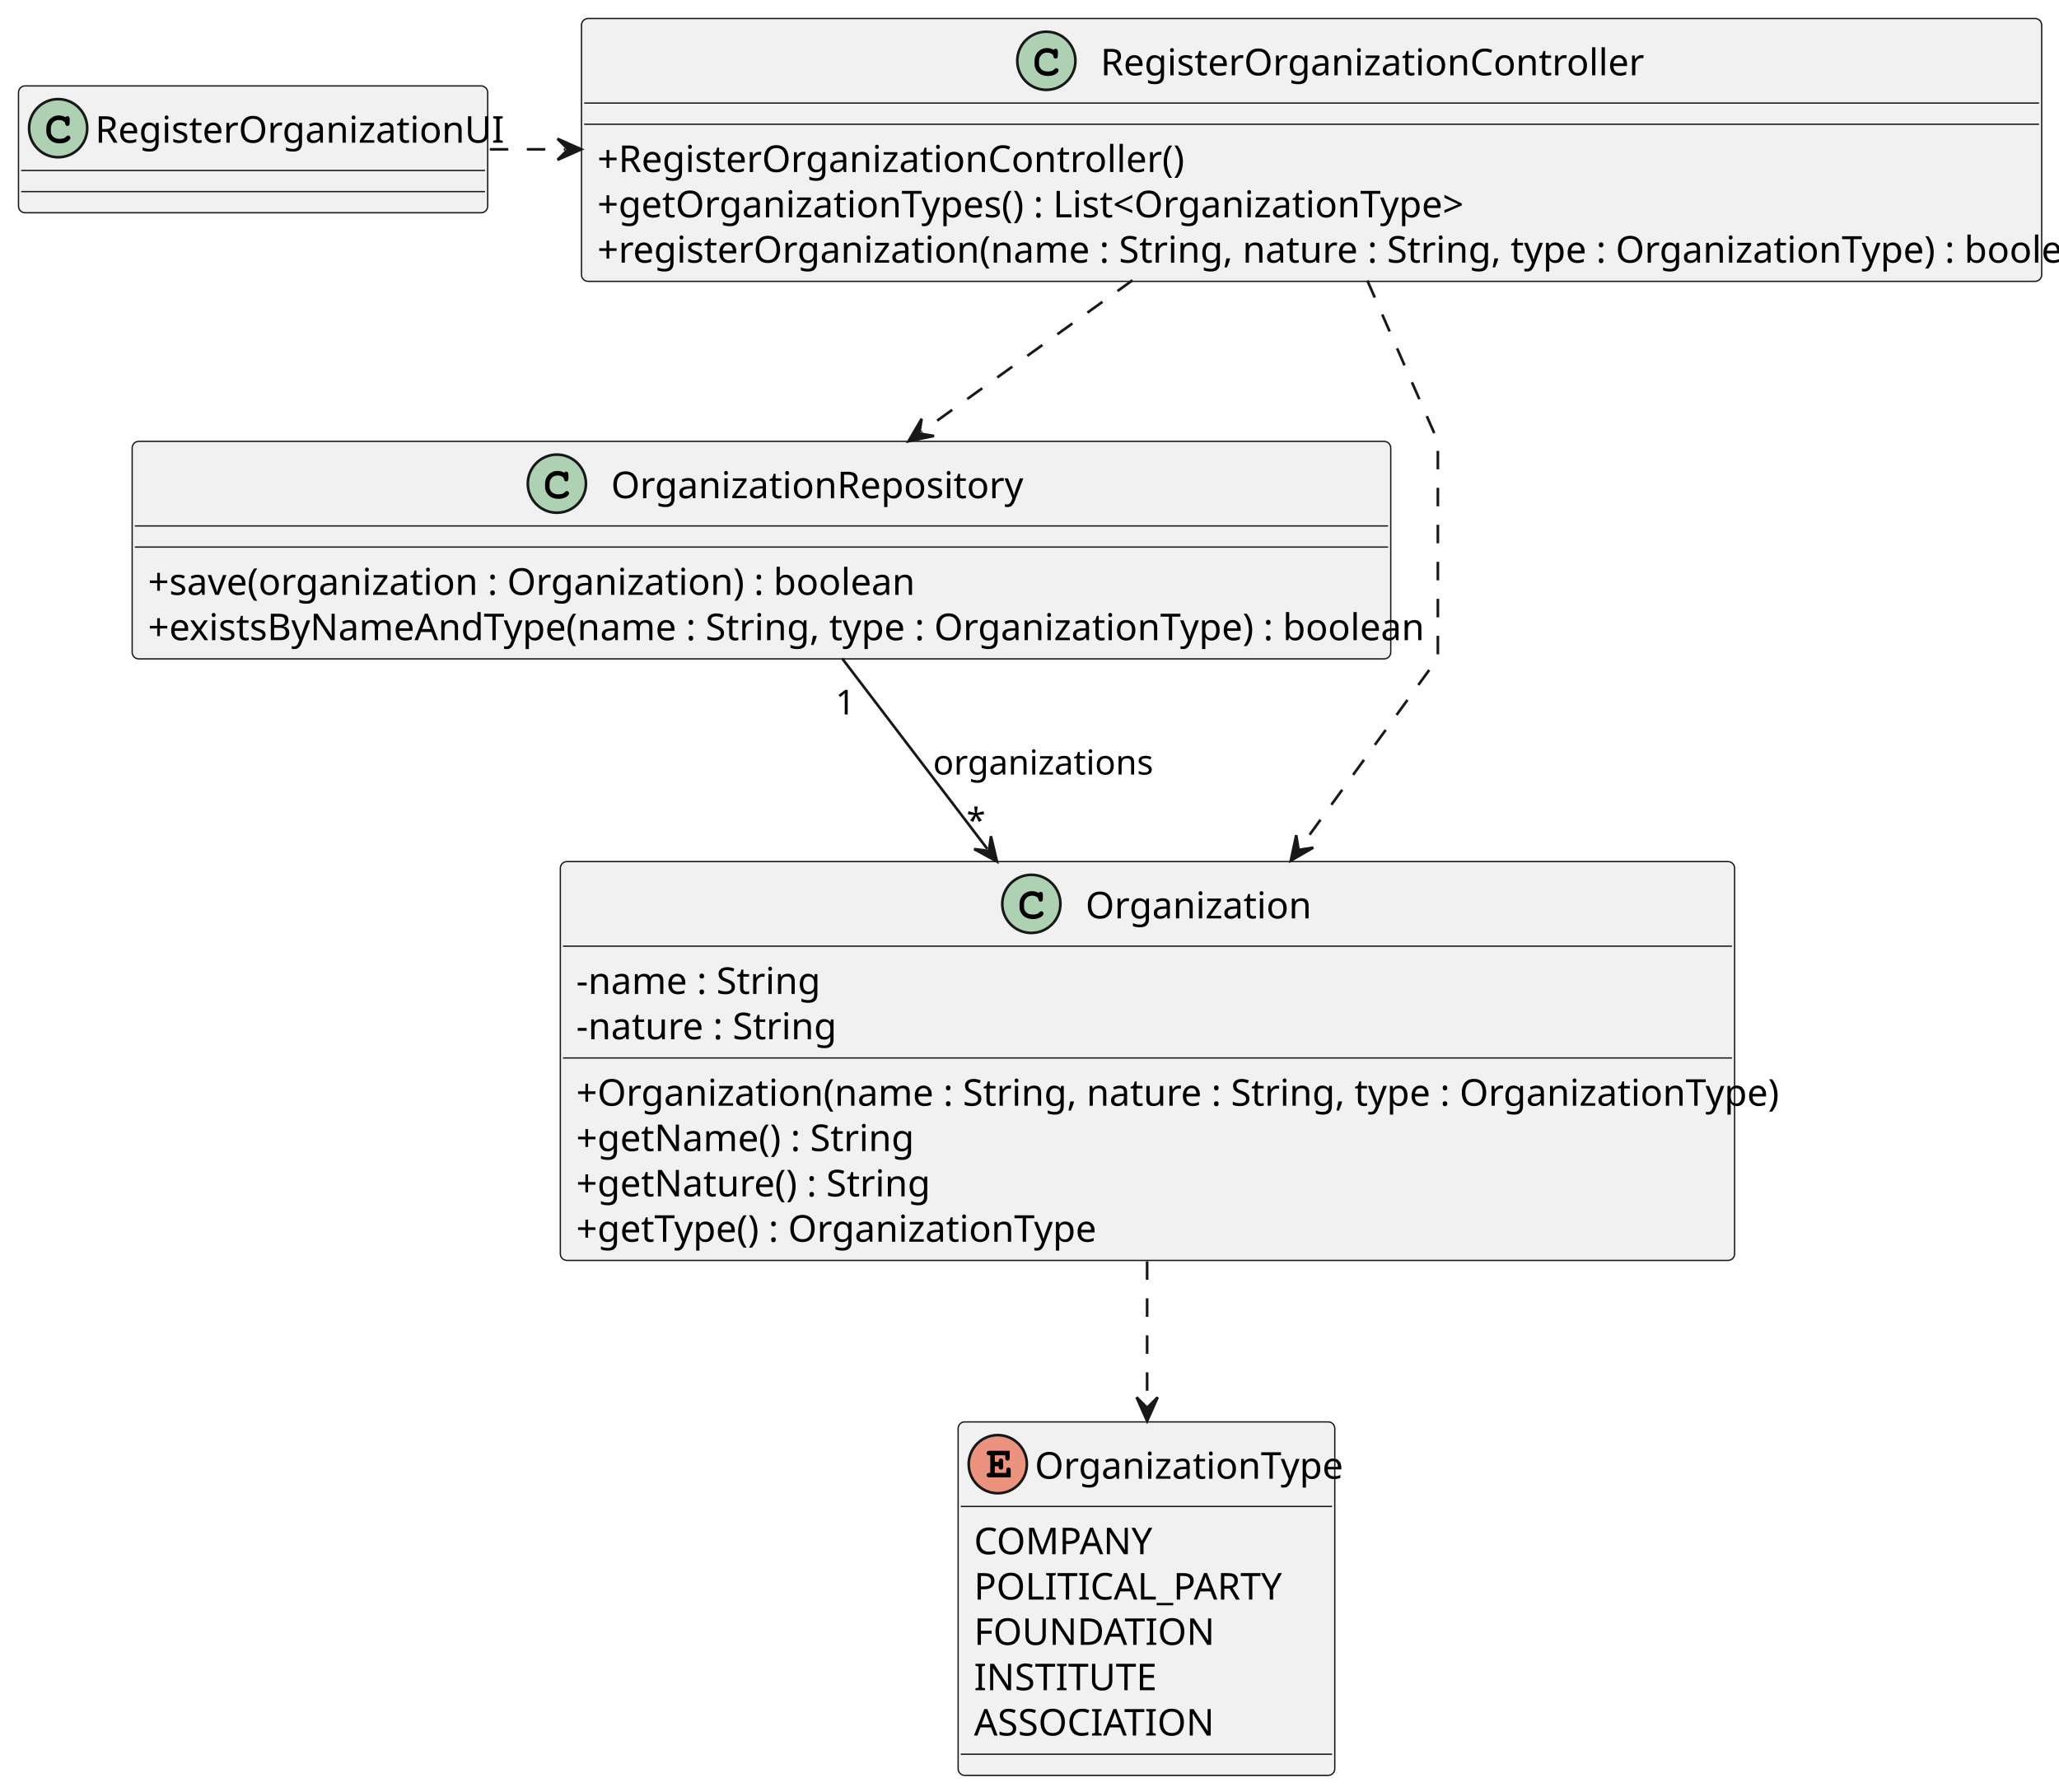
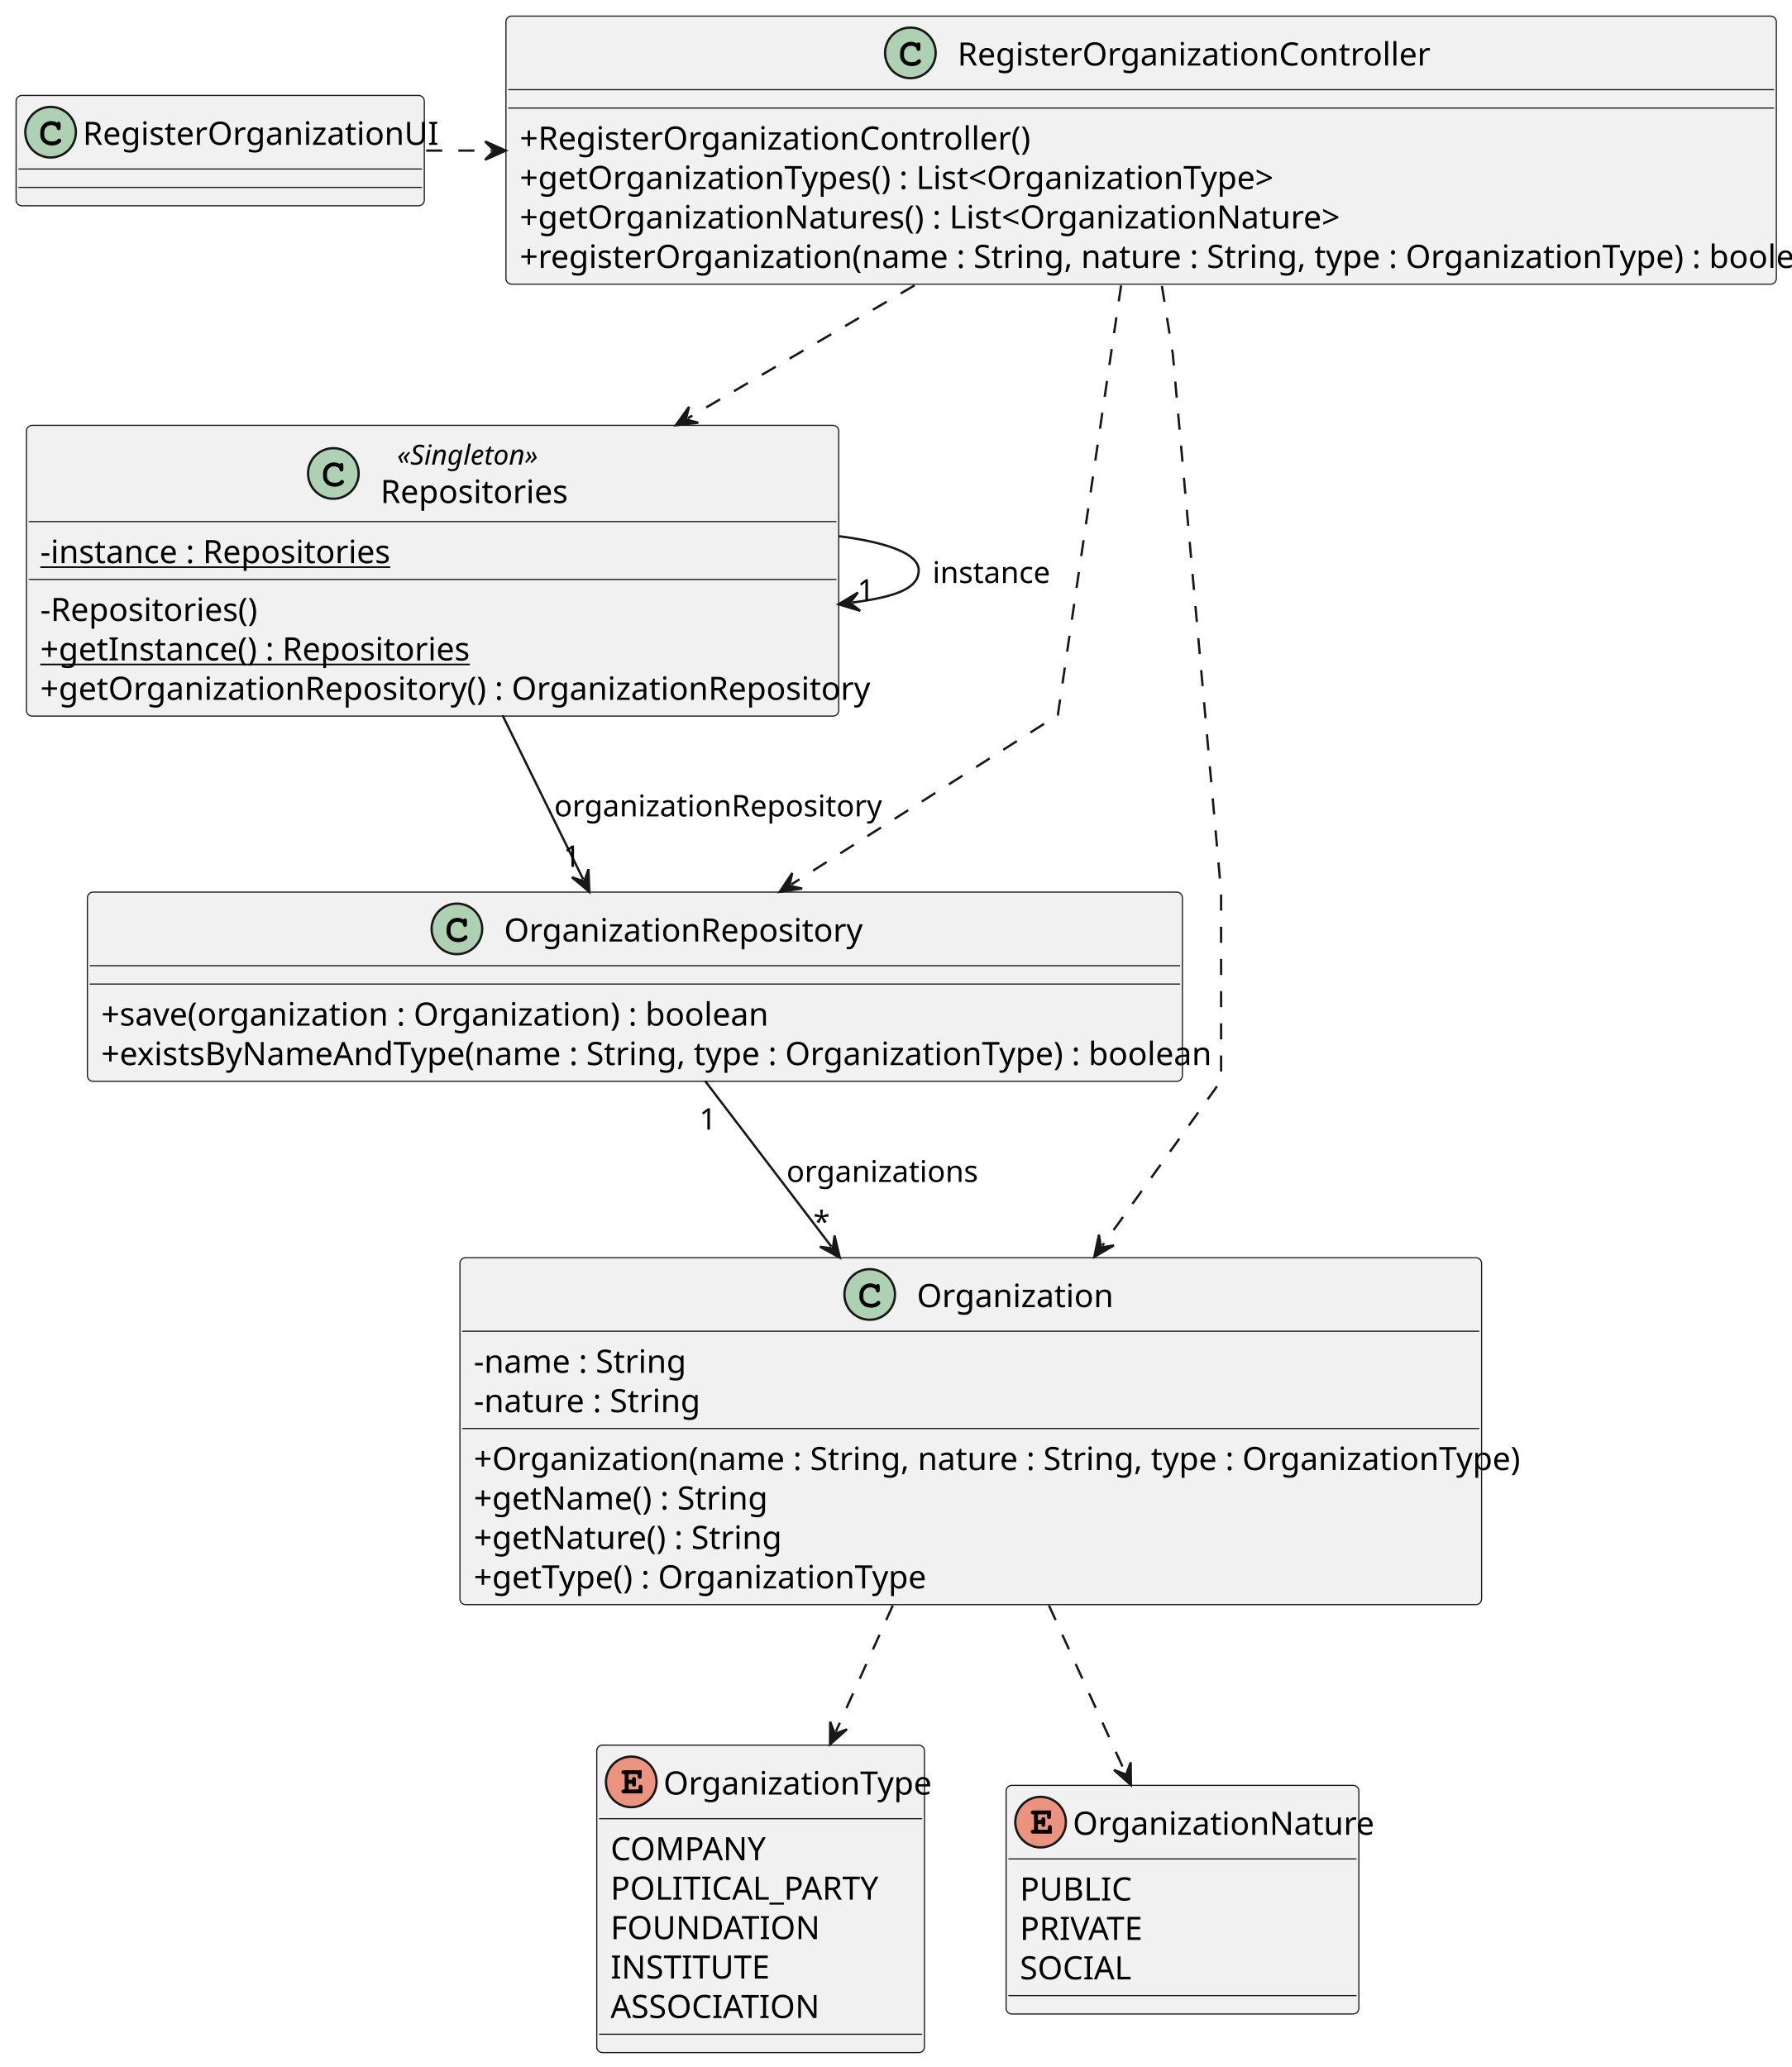
- <svg xmlns="http://www.w3.org/2000/svg" contentStyleType="text/css" data-diagram-type="CLASS" height="678px" preserveAspectRatio="none" style="width:779px;height:678px;background:#FFFFFF;" version="1.1" viewBox="0 0 779 678" width="779px" zoomAndPan="magnify">
+ <svg xmlns="http://www.w3.org/2000/svg" contentStyleType="text/css" data-diagram-type="CLASS" height="899px" preserveAspectRatio="none" style="width:779px;height:899px;background:#FFFFFF;" version="1.1" viewBox="0 0 779 899" width="779px" zoomAndPan="magnify">
  <defs />
  <g>
    <g class="entity" data-qualified-name="RegisterOrganizationUI" data-source-line="7" id="ent0002">
-       <rect fill="#F1F1F1" height="48" rx="2.5" ry="2.5" style="stroke:#181818;stroke-width:0.5;" width="177.51" x="7" y="32.5" />
-       <ellipse cx="22" cy="48.5" fill="#ADD1B2" rx="11" ry="11" style="stroke:#181818;stroke-width:1;" />
-       <path d="M24.766,44.375 Q24.922,44.156 25.109,44.047 Q25.297,43.938 25.516,43.938 Q25.891,43.938 26.125,44.203 Q26.359,44.453 26.359,45.062 L26.359,46.516 Q26.359,47.125 26.125,47.391 Q25.891,47.656 25.516,47.656 Q25.172,47.656 24.969,47.453 Q24.766,47.266 24.656,46.75 Q24.609,46.391 24.422,46.203 Q24.094,45.828 23.484,45.609 Q22.875,45.391 22.25,45.391 Q21.484,45.391 20.844,45.719 Q20.219,46.047 19.719,46.797 Q19.234,47.547 19.234,48.578 L19.234,49.672 Q19.234,50.906 20.125,51.734 Q21.016,52.547 22.609,52.547 Q23.547,52.547 24.203,52.297 Q24.594,52.141 25.016,51.703 Q25.281,51.438 25.422,51.359 Q25.578,51.281 25.781,51.281 Q26.109,51.281 26.359,51.547 Q26.625,51.797 26.625,52.141 Q26.625,52.484 26.281,52.891 Q25.781,53.469 24.984,53.797 Q23.906,54.25 22.609,54.25 Q21.094,54.25 19.891,53.625 Q18.906,53.125 18.219,52.062 Q17.531,50.984 17.531,49.703 L17.531,48.547 Q17.531,47.219 18.141,46.078 Q18.766,44.922 19.859,44.312 Q20.953,43.688 22.188,43.688 Q22.922,43.688 23.562,43.859 Q24.219,44.016 24.766,44.375 Z " fill="#000000" />
-       <text fill="#000000" font-family="sans-serif" font-size="14" lengthAdjust="spacing" textLength="145.51" x="36" y="53.999">RegisterOrganizationUI</text>
-       <line style="stroke:#181818;stroke-width:0.5;" x1="8" x2="183.51" y1="64.5" y2="64.5" />
-       <line style="stroke:#181818;stroke-width:0.5;" x1="8" x2="183.51" y1="72.5" y2="72.5" />
+       <rect fill="#F1F1F1" height="48" rx="2.5" ry="2.5" style="stroke:#181818;stroke-width:0.5;" width="177.51" x="7" y="41.5" />
+       <ellipse cx="22" cy="57.5" fill="#ADD1B2" rx="11" ry="11" style="stroke:#181818;stroke-width:1;" />
+       <path d="M24.766,53.375 Q24.922,53.156 25.109,53.047 Q25.297,52.938 25.516,52.938 Q25.891,52.938 26.125,53.203 Q26.359,53.453 26.359,54.062 L26.359,55.516 Q26.359,56.125 26.125,56.391 Q25.891,56.656 25.516,56.656 Q25.172,56.656 24.969,56.453 Q24.766,56.266 24.656,55.75 Q24.609,55.391 24.422,55.203 Q24.094,54.828 23.484,54.609 Q22.875,54.391 22.25,54.391 Q21.484,54.391 20.844,54.719 Q20.219,55.047 19.719,55.797 Q19.234,56.547 19.234,57.578 L19.234,58.672 Q19.234,59.906 20.125,60.734 Q21.016,61.547 22.609,61.547 Q23.547,61.547 24.203,61.297 Q24.594,61.141 25.016,60.703 Q25.281,60.438 25.422,60.359 Q25.578,60.281 25.781,60.281 Q26.109,60.281 26.359,60.547 Q26.625,60.797 26.625,61.141 Q26.625,61.484 26.281,61.891 Q25.781,62.469 24.984,62.797 Q23.906,63.25 22.609,63.25 Q21.094,63.25 19.891,62.625 Q18.906,62.125 18.219,61.062 Q17.531,59.984 17.531,58.703 L17.531,57.547 Q17.531,56.219 18.141,55.078 Q18.766,53.922 19.859,53.312 Q20.953,52.688 22.188,52.688 Q22.922,52.688 23.562,52.859 Q24.219,53.016 24.766,53.375 Z " fill="#000000" />
+       <text fill="#000000" font-family="sans-serif" font-size="14" lengthAdjust="spacing" textLength="145.51" x="36" y="62.999">RegisterOrganizationUI</text>
+       <line style="stroke:#181818;stroke-width:0.5;" x1="8" x2="183.51" y1="73.5" y2="73.5" />
+       <line style="stroke:#181818;stroke-width:0.5;" x1="8" x2="183.51" y1="81.5" y2="81.5" />
    </g>
    <g class="entity" data-qualified-name="RegisterOrganizationController" data-source-line="10" id="ent0003">
-       <rect fill="#F1F1F1" height="99.454" rx="2.5" ry="2.5" style="stroke:#181818;stroke-width:0.5;" width="552.449" x="220" y="7" />
+       <rect fill="#F1F1F1" height="116.606" rx="2.5" ry="2.5" style="stroke:#181818;stroke-width:0.5;" width="552.449" x="220" y="7" />
      <ellipse cx="395.875" cy="23" fill="#ADD1B2" rx="11" ry="11" style="stroke:#181818;stroke-width:1;" />
      <path d="M398.641,18.875 Q398.797,18.656 398.984,18.547 Q399.172,18.438 399.391,18.438 Q399.766,18.438 400,18.703 Q400.234,18.953 400.234,19.562 L400.234,21.016 Q400.234,21.625 400,21.891 Q399.766,22.156 399.391,22.156 Q399.047,22.156 398.844,21.953 Q398.641,21.766 398.531,21.25 Q398.484,20.891 398.297,20.703 Q397.969,20.328 397.359,20.109 Q396.75,19.891 396.125,19.891 Q395.359,19.891 394.719,20.219 Q394.094,20.547 393.594,21.297 Q393.109,22.047 393.109,23.078 L393.109,24.172 Q393.109,25.406 394,26.234 Q394.891,27.047 396.484,27.047 Q397.422,27.047 398.078,26.797 Q398.469,26.641 398.891,26.203 Q399.156,25.938 399.297,25.859 Q399.453,25.781 399.656,25.781 Q399.984,25.781 400.234,26.047 Q400.5,26.297 400.5,26.641 Q400.5,26.984 400.156,27.391 Q399.656,27.969 398.859,28.297 Q397.781,28.75 396.484,28.75 Q394.969,28.75 393.766,28.125 Q392.781,27.625 392.094,26.562 Q391.406,25.484 391.406,24.203 L391.406,23.047 Q391.406,21.719 392.016,20.578 Q392.641,19.422 393.734,18.812 Q394.828,18.188 396.062,18.188 Q396.797,18.188 397.438,18.359 Q398.094,18.516 398.641,18.875 Z " fill="#000000" />
      <text fill="#000000" font-family="sans-serif" font-size="14" lengthAdjust="spacing" textLength="192.199" x="416.375" y="28.5">RegisterOrganizationController</text>
      <line style="stroke:#181818;stroke-width:0.5;" x1="221" x2="771.449" y1="39" y2="39" />
      <line style="stroke:#181818;stroke-width:0.5;" x1="221" x2="771.449" y1="47" y2="47" />
      <text fill="#000000" font-family="sans-serif" font-size="14" lengthAdjust="spacing" textLength="209.699" x="226" y="65.075">+RegisterOrganizationController()</text>
      <text fill="#000000" font-family="sans-serif" font-size="14" lengthAdjust="spacing" textLength="314.774" x="226" y="82.227">+getOrganizationTypes() : List&lt;OrganizationType&gt;</text>
-       <text fill="#000000" font-family="sans-serif" font-size="14" lengthAdjust="spacing" textLength="540.449" x="226" y="99.378">+registerOrganization(name : String, nature : String, type : OrganizationType) : boolean</text>
+       <text fill="#000000" font-family="sans-serif" font-size="14" lengthAdjust="spacing" textLength="336.567" x="226" y="99.378">+getOrganizationNatures() : List&lt;OrganizationNature&gt;</text>
+       <text fill="#000000" font-family="sans-serif" font-size="14" lengthAdjust="spacing" textLength="540.449" x="226" y="116.529">+registerOrganization(name : String, nature : String, type : OrganizationType) : boolean</text>
    </g>
-     <g class="entity" data-qualified-name="OrganizationRepository" data-source-line="16" id="ent0004">
-       <rect fill="#F1F1F1" height="82.303" rx="2.5" ry="2.5" style="stroke:#181818;stroke-width:0.5;" width="476.174" x="50" y="167" />
-       <ellipse cx="210.689" cy="183" fill="#ADD1B2" rx="11" ry="11" style="stroke:#181818;stroke-width:1;" />
-       <path d="M213.455,178.875 Q213.611,178.656 213.798,178.547 Q213.986,178.438 214.205,178.438 Q214.58,178.438 214.814,178.703 Q215.048,178.953 215.048,179.562 L215.048,181.016 Q215.048,181.625 214.814,181.891 Q214.58,182.156 214.205,182.156 Q213.861,182.156 213.658,181.953 Q213.455,181.766 213.345,181.25 Q213.298,180.891 213.111,180.703 Q212.783,180.328 212.173,180.109 Q211.564,179.891 210.939,179.891 Q210.173,179.891 209.533,180.219 Q208.908,180.547 208.408,181.297 Q207.923,182.047 207.923,183.078 L207.923,184.172 Q207.923,185.406 208.814,186.234 Q209.705,187.047 211.298,187.047 Q212.236,187.047 212.892,186.797 Q213.283,186.641 213.705,186.203 Q213.97,185.938 214.111,185.859 Q214.267,185.781 214.47,185.781 Q214.798,185.781 215.048,186.047 Q215.314,186.297 215.314,186.641 Q215.314,186.984 214.97,187.391 Q214.47,187.969 213.673,188.297 Q212.595,188.75 211.298,188.75 Q209.783,188.75 208.58,188.125 Q207.595,187.625 206.908,186.562 Q206.22,185.484 206.22,184.203 L206.22,183.047 Q206.22,181.719 206.83,180.578 Q207.455,179.422 208.548,178.812 Q209.642,178.188 210.876,178.188 Q211.611,178.188 212.251,178.359 Q212.908,178.516 213.455,178.875 Z " fill="#000000" />
-       <text fill="#000000" font-family="sans-serif" font-size="14" lengthAdjust="spacing" textLength="146.296" x="231.189" y="188.5">OrganizationRepository</text>
-       <line style="stroke:#181818;stroke-width:0.5;" x1="51" x2="525.174" y1="199" y2="199" />
-       <line style="stroke:#181818;stroke-width:0.5;" x1="51" x2="525.174" y1="207" y2="207" />
-       <text fill="#000000" font-family="sans-serif" font-size="14" lengthAdjust="spacing" textLength="275.892" x="56" y="225.075">+save(organization : Organization) : boolean</text>
-       <text fill="#000000" font-family="sans-serif" font-size="14" lengthAdjust="spacing" textLength="464.174" x="56" y="242.227">+existsByNameAndType(name : String, type : OrganizationType) : boolean</text>
+     <g class="entity" data-qualified-name="Repositories" data-source-line="17" id="ent0004">
+       <rect fill="#F1F1F1" height="126.458" rx="2.5" ry="2.5" style="stroke:#181818;stroke-width:0.5;" width="353.223" x="11.5" y="185" />
+       <ellipse cx="144.955" cy="205.926" fill="#ADD1B2" rx="11" ry="11" style="stroke:#181818;stroke-width:1;" />
+       <path d="M147.72,201.801 Q147.876,201.583 148.064,201.473 Q148.251,201.364 148.47,201.364 Q148.845,201.364 149.08,201.629 Q149.314,201.879 149.314,202.489 L149.314,203.942 Q149.314,204.551 149.08,204.817 Q148.845,205.083 148.47,205.083 Q148.126,205.083 147.923,204.879 Q147.72,204.692 147.611,204.176 Q147.564,203.817 147.376,203.629 Q147.048,203.254 146.439,203.036 Q145.83,202.817 145.205,202.817 Q144.439,202.817 143.798,203.145 Q143.173,203.473 142.673,204.223 Q142.189,204.973 142.189,206.004 L142.189,207.098 Q142.189,208.333 143.08,209.161 Q143.97,209.973 145.564,209.973 Q146.501,209.973 147.158,209.723 Q147.548,209.567 147.97,209.129 Q148.236,208.864 148.376,208.786 Q148.533,208.708 148.736,208.708 Q149.064,208.708 149.314,208.973 Q149.58,209.223 149.58,209.567 Q149.58,209.911 149.236,210.317 Q148.736,210.895 147.939,211.223 Q146.861,211.676 145.564,211.676 Q144.048,211.676 142.845,211.051 Q141.861,210.551 141.173,209.489 Q140.486,208.411 140.486,207.129 L140.486,205.973 Q140.486,204.645 141.095,203.504 Q141.72,202.348 142.814,201.739 Q143.908,201.114 145.142,201.114 Q145.876,201.114 146.517,201.286 Q147.173,201.442 147.72,201.801 Z " fill="#000000" />
+       <text fill="#000000" font-family="sans-serif" font-size="12" font-style="italic" lengthAdjust="spacing" textLength="63.387" x="172.668" y="202.065">«Singleton»</text>
+       <text fill="#000000" font-family="sans-serif" font-size="14" lengthAdjust="spacing" textLength="77.814" x="165.455" y="218.776">Repositories</text>
+       <line style="stroke:#181818;stroke-width:0.5;" x1="12.5" x2="363.723" y1="226.852" y2="226.852" />
+       <text fill="#000000" font-family="sans-serif" font-size="14" lengthAdjust="spacing" text-decoration="underline" textLength="146.289" x="17.5" y="244.928">-instance : Repositories</text>
+       <line style="stroke:#181818;stroke-width:0.5;" x1="12.5" x2="363.723" y1="252.004" y2="252.004" />
+       <text fill="#000000" font-family="sans-serif" font-size="14" lengthAdjust="spacing" textLength="91.8" x="17.5" y="270.079">-Repositories()</text>
+       <text fill="#000000" font-family="sans-serif" font-size="14" lengthAdjust="spacing" text-decoration="underline" textLength="179.368" x="17.5" y="287.231">+getInstance() : Repositories</text>
+       <text fill="#000000" font-family="sans-serif" font-size="14" lengthAdjust="spacing" textLength="341.223" x="17.5" y="304.382">+getOrganizationRepository() : OrganizationRepository</text>
    </g>
-     <g class="entity" data-qualified-name="Organization" data-source-line="21" id="ent0005">
-       <rect fill="#F1F1F1" height="150.908" rx="2.5" ry="2.5" style="stroke:#181818;stroke-width:0.5;" width="444.271" x="212" y="326" />
-       <ellipse cx="390.196" cy="342" fill="#ADD1B2" rx="11" ry="11" style="stroke:#181818;stroke-width:1;" />
-       <path d="M392.961,337.875 Q393.118,337.656 393.305,337.547 Q393.493,337.438 393.711,337.438 Q394.086,337.438 394.321,337.703 Q394.555,337.953 394.555,338.562 L394.555,340.016 Q394.555,340.625 394.321,340.891 Q394.086,341.156 393.711,341.156 Q393.368,341.156 393.165,340.953 Q392.961,340.766 392.852,340.25 Q392.805,339.891 392.618,339.703 Q392.29,339.328 391.68,339.109 Q391.071,338.891 390.446,338.891 Q389.68,338.891 389.04,339.219 Q388.415,339.547 387.915,340.297 Q387.43,341.047 387.43,342.078 L387.43,343.172 Q387.43,344.406 388.321,345.234 Q389.211,346.047 390.805,346.047 Q391.743,346.047 392.399,345.797 Q392.79,345.641 393.211,345.203 Q393.477,344.938 393.618,344.859 Q393.774,344.781 393.977,344.781 Q394.305,344.781 394.555,345.047 Q394.821,345.297 394.821,345.641 Q394.821,345.984 394.477,346.391 Q393.977,346.969 393.18,347.297 Q392.102,347.75 390.805,347.75 Q389.29,347.75 388.086,347.125 Q387.102,346.625 386.415,345.562 Q385.727,344.484 385.727,343.203 L385.727,342.047 Q385.727,340.719 386.336,339.578 Q386.961,338.422 388.055,337.812 Q389.149,337.188 390.383,337.188 Q391.118,337.188 391.758,337.359 Q392.415,337.516 392.961,337.875 Z " fill="#000000" />
-       <text fill="#000000" font-family="sans-serif" font-size="14" lengthAdjust="spacing" textLength="79.379" x="410.696" y="347.5">Organization</text>
-       <line style="stroke:#181818;stroke-width:0.5;" x1="213" x2="655.27" y1="358" y2="358" />
-       <text fill="#000000" font-family="sans-serif" font-size="14" lengthAdjust="spacing" textLength="87.924" x="218" y="376.075">-name : String</text>
-       <text fill="#000000" font-family="sans-serif" font-size="14" lengthAdjust="spacing" textLength="92.6" x="218" y="393.227">-nature : String</text>
-       <line style="stroke:#181818;stroke-width:0.5;" x1="213" x2="655.27" y1="400.303" y2="400.303" />
-       <text fill="#000000" font-family="sans-serif" font-size="14" lengthAdjust="spacing" textLength="432.271" x="218" y="418.378">+Organization(name : String, nature : String, type : OrganizationType)</text>
-       <text fill="#000000" font-family="sans-serif" font-size="14" lengthAdjust="spacing" textLength="122.548" x="218" y="435.529">+getName() : String</text>
-       <text fill="#000000" font-family="sans-serif" font-size="14" lengthAdjust="spacing" textLength="127.224" x="218" y="452.681">+getNature() : String</text>
-       <text fill="#000000" font-family="sans-serif" font-size="14" lengthAdjust="spacing" textLength="190.258" x="218" y="469.832">+getType() : OrganizationType</text>
+     <g class="entity" data-qualified-name="OrganizationRepository" data-source-line="24" id="ent0005">
+       <rect fill="#F1F1F1" height="82.303" rx="2.5" ry="2.5" style="stroke:#181818;stroke-width:0.5;" width="476.174" x="38" y="388" />
+       <ellipse cx="198.689" cy="404" fill="#ADD1B2" rx="11" ry="11" style="stroke:#181818;stroke-width:1;" />
+       <path d="M201.455,399.875 Q201.611,399.656 201.798,399.547 Q201.986,399.438 202.205,399.438 Q202.58,399.438 202.814,399.703 Q203.048,399.953 203.048,400.562 L203.048,402.016 Q203.048,402.625 202.814,402.891 Q202.58,403.156 202.205,403.156 Q201.861,403.156 201.658,402.953 Q201.455,402.766 201.345,402.25 Q201.298,401.891 201.111,401.703 Q200.783,401.328 200.173,401.109 Q199.564,400.891 198.939,400.891 Q198.173,400.891 197.533,401.219 Q196.908,401.547 196.408,402.297 Q195.923,403.047 195.923,404.078 L195.923,405.172 Q195.923,406.406 196.814,407.234 Q197.705,408.047 199.298,408.047 Q200.236,408.047 200.892,407.797 Q201.283,407.641 201.705,407.203 Q201.97,406.938 202.111,406.859 Q202.267,406.781 202.47,406.781 Q202.798,406.781 203.048,407.047 Q203.314,407.297 203.314,407.641 Q203.314,407.984 202.97,408.391 Q202.47,408.969 201.673,409.297 Q200.595,409.75 199.298,409.75 Q197.783,409.75 196.58,409.125 Q195.595,408.625 194.908,407.562 Q194.22,406.484 194.22,405.203 L194.22,404.047 Q194.22,402.719 194.83,401.578 Q195.455,400.422 196.548,399.812 Q197.642,399.188 198.876,399.188 Q199.611,399.188 200.251,399.359 Q200.908,399.516 201.455,399.875 Z " fill="#000000" />
+       <text fill="#000000" font-family="sans-serif" font-size="14" lengthAdjust="spacing" textLength="146.296" x="219.189" y="409.5">OrganizationRepository</text>
+       <line style="stroke:#181818;stroke-width:0.5;" x1="39" x2="513.174" y1="420" y2="420" />
+       <line style="stroke:#181818;stroke-width:0.5;" x1="39" x2="513.174" y1="428" y2="428" />
+       <text fill="#000000" font-family="sans-serif" font-size="14" lengthAdjust="spacing" textLength="275.892" x="44" y="446.075">+save(organization : Organization) : boolean</text>
+       <text fill="#000000" font-family="sans-serif" font-size="14" lengthAdjust="spacing" textLength="464.174" x="44" y="463.227">+existsByNameAndType(name : String, type : OrganizationType) : boolean</text>
    </g>
-     <g class="entity" data-qualified-name="OrganizationType" data-source-line="30" id="ent0006">
-       <rect fill="#F1F1F1" height="133.757" rx="2.5" ry="2.5" style="stroke:#181818;stroke-width:0.5;" width="142.503" x="362.5" y="538" />
-       <ellipse cx="377.5" cy="554" fill="#EB937F" rx="11" ry="11" style="stroke:#181818;stroke-width:1;" />
-       <path d="M376.359,554.797 L376.359,557.297 L380.688,557.297 L380.688,556.375 Q380.688,555.766 380.922,555.5 Q381.172,555.234 381.547,555.234 Q381.922,555.234 382.156,555.5 Q382.391,555.766 382.391,556.375 L382.391,559 L374.391,559 Q373.766,559 373.5,558.766 Q373.25,558.531 373.25,558.141 Q373.25,557.766 373.516,557.531 Q373.781,557.297 374.391,557.297 L374.656,557.297 L374.656,550.641 L374.391,550.641 Q373.766,550.641 373.5,550.406 Q373.25,550.172 373.25,549.781 Q373.25,549.406 373.5,549.172 Q373.766,548.938 374.391,548.938 L382.016,548.938 L382.016,551.531 Q382.016,552.141 381.781,552.406 Q381.562,552.656 381.172,552.656 Q380.797,552.656 380.562,552.406 Q380.328,552.141 380.328,551.531 L380.328,550.641 L376.359,550.641 L376.359,553.094 L377.844,553.094 Q377.844,552.438 377.969,552.25 Q378.234,551.844 378.703,551.844 Q379.078,551.844 379.312,552.109 Q379.547,552.359 379.547,552.969 L379.547,554.938 Q379.547,555.484 379.422,555.672 Q379.156,556.062 378.703,556.062 Q378.234,556.062 377.969,555.656 Q377.844,555.469 377.844,554.797 L376.359,554.797 Z " fill="#000000" />
-       <text fill="#000000" font-family="sans-serif" font-size="14" lengthAdjust="spacing" textLength="110.503" x="391.5" y="559.5">OrganizationType</text>
-       <line style="stroke:#181818;stroke-width:0.5;" x1="363.5" x2="504.003" y1="570" y2="570" />
-       <text fill="#000000" font-family="sans-serif" font-size="14" lengthAdjust="spacing" textLength="70.786" x="368.5" y="588.075">COMPANY</text>
-       <text fill="#000000" font-family="sans-serif" font-size="14" lengthAdjust="spacing" textLength="126.041" x="368.5" y="605.227">POLITICAL_PARTY</text>
-       <text fill="#000000" font-family="sans-serif" font-size="14" lengthAdjust="spacing" textLength="92.552" x="368.5" y="622.378">FOUNDATION</text>
-       <text fill="#000000" font-family="sans-serif" font-size="14" lengthAdjust="spacing" textLength="72.331" x="368.5" y="639.529">INSTITUTE</text>
-       <text fill="#000000" font-family="sans-serif" font-size="14" lengthAdjust="spacing" textLength="95.683" x="368.5" y="656.681">ASSOCIATION</text>
-       <line style="stroke:#181818;stroke-width:0.5;" x1="363.5" x2="504.003" y1="663.757" y2="663.757" />
+     <g class="entity" data-qualified-name="Organization" data-source-line="29" id="ent0006">
+       <rect fill="#F1F1F1" height="150.908" rx="2.5" ry="2.5" style="stroke:#181818;stroke-width:0.5;" width="444.271" x="200" y="547" />
+       <ellipse cx="378.196" cy="563" fill="#ADD1B2" rx="11" ry="11" style="stroke:#181818;stroke-width:1;" />
+       <path d="M380.961,558.875 Q381.118,558.656 381.305,558.547 Q381.493,558.438 381.711,558.438 Q382.086,558.438 382.321,558.703 Q382.555,558.953 382.555,559.562 L382.555,561.016 Q382.555,561.625 382.321,561.891 Q382.086,562.156 381.711,562.156 Q381.368,562.156 381.165,561.953 Q380.961,561.766 380.852,561.25 Q380.805,560.891 380.618,560.703 Q380.29,560.328 379.68,560.109 Q379.071,559.891 378.446,559.891 Q377.68,559.891 377.04,560.219 Q376.415,560.547 375.915,561.297 Q375.43,562.047 375.43,563.078 L375.43,564.172 Q375.43,565.406 376.321,566.234 Q377.211,567.047 378.805,567.047 Q379.743,567.047 380.399,566.797 Q380.79,566.641 381.211,566.203 Q381.477,565.938 381.618,565.859 Q381.774,565.781 381.977,565.781 Q382.305,565.781 382.555,566.047 Q382.821,566.297 382.821,566.641 Q382.821,566.984 382.477,567.391 Q381.977,567.969 381.18,568.297 Q380.102,568.75 378.805,568.75 Q377.29,568.75 376.086,568.125 Q375.102,567.625 374.415,566.562 Q373.727,565.484 373.727,564.203 L373.727,563.047 Q373.727,561.719 374.336,560.578 Q374.961,559.422 376.055,558.812 Q377.149,558.188 378.383,558.188 Q379.118,558.188 379.758,558.359 Q380.415,558.516 380.961,558.875 Z " fill="#000000" />
+       <text fill="#000000" font-family="sans-serif" font-size="14" lengthAdjust="spacing" textLength="79.379" x="398.696" y="568.5">Organization</text>
+       <line style="stroke:#181818;stroke-width:0.5;" x1="201" x2="643.27" y1="579" y2="579" />
+       <text fill="#000000" font-family="sans-serif" font-size="14" lengthAdjust="spacing" textLength="87.924" x="206" y="597.075">-name : String</text>
+       <text fill="#000000" font-family="sans-serif" font-size="14" lengthAdjust="spacing" textLength="92.6" x="206" y="614.227">-nature : String</text>
+       <line style="stroke:#181818;stroke-width:0.5;" x1="201" x2="643.27" y1="621.303" y2="621.303" />
+       <text fill="#000000" font-family="sans-serif" font-size="14" lengthAdjust="spacing" textLength="432.271" x="206" y="639.378">+Organization(name : String, nature : String, type : OrganizationType)</text>
+       <text fill="#000000" font-family="sans-serif" font-size="14" lengthAdjust="spacing" textLength="122.548" x="206" y="656.529">+getName() : String</text>
+       <text fill="#000000" font-family="sans-serif" font-size="14" lengthAdjust="spacing" textLength="127.224" x="206" y="673.681">+getNature() : String</text>
+       <text fill="#000000" font-family="sans-serif" font-size="14" lengthAdjust="spacing" textLength="190.258" x="206" y="690.832">+getType() : OrganizationType</text>
    </g>
-     <g class="link" data-entity-1="ent0002" data-entity-2="ent0003" data-link-type="dependency" data-source-line="38" id="lnk7">
-       <path codeLine="38" d="M185.31,56.5 C199.35,56.5 205.87,56.5 213.93,56.5" fill="none" id="RegisterOrganizationUI-to-RegisterOrganizationController" style="stroke:#181818;stroke-width:1;stroke-dasharray:7,7;" />
-       <polygon fill="#181818" points="219.93,56.5,210.93,52.5,214.93,56.5,210.93,60.5,219.93,56.5" style="stroke:#181818;stroke-width:1;" />
+     <g class="entity" data-qualified-name="OrganizationType" data-source-line="38" id="ent0007">
+       <rect fill="#F1F1F1" height="133.757" rx="2.5" ry="2.5" style="stroke:#181818;stroke-width:0.5;" width="142.503" x="259.5" y="759" />
+       <ellipse cx="274.5" cy="775" fill="#EB937F" rx="11" ry="11" style="stroke:#181818;stroke-width:1;" />
+       <path d="M273.359,775.797 L273.359,778.297 L277.688,778.297 L277.688,777.375 Q277.688,776.766 277.922,776.5 Q278.172,776.234 278.547,776.234 Q278.922,776.234 279.156,776.5 Q279.391,776.766 279.391,777.375 L279.391,780 L271.391,780 Q270.766,780 270.5,779.766 Q270.25,779.531 270.25,779.141 Q270.25,778.766 270.516,778.531 Q270.781,778.297 271.391,778.297 L271.656,778.297 L271.656,771.641 L271.391,771.641 Q270.766,771.641 270.5,771.406 Q270.25,771.172 270.25,770.781 Q270.25,770.406 270.5,770.172 Q270.766,769.938 271.391,769.938 L279.016,769.938 L279.016,772.531 Q279.016,773.141 278.781,773.406 Q278.562,773.656 278.172,773.656 Q277.797,773.656 277.562,773.406 Q277.328,773.141 277.328,772.531 L277.328,771.641 L273.359,771.641 L273.359,774.094 L274.844,774.094 Q274.844,773.438 274.969,773.25 Q275.234,772.844 275.703,772.844 Q276.078,772.844 276.312,773.109 Q276.547,773.359 276.547,773.969 L276.547,775.938 Q276.547,776.484 276.422,776.672 Q276.156,777.062 275.703,777.062 Q275.234,777.062 274.969,776.656 Q274.844,776.469 274.844,775.797 L273.359,775.797 Z " fill="#000000" />
+       <text fill="#000000" font-family="sans-serif" font-size="14" lengthAdjust="spacing" textLength="110.503" x="288.5" y="780.5">OrganizationType</text>
+       <line style="stroke:#181818;stroke-width:0.5;" x1="260.5" x2="401.003" y1="791" y2="791" />
+       <text fill="#000000" font-family="sans-serif" font-size="14" lengthAdjust="spacing" textLength="70.786" x="265.5" y="809.075">COMPANY</text>
+       <text fill="#000000" font-family="sans-serif" font-size="14" lengthAdjust="spacing" textLength="126.041" x="265.5" y="826.227">POLITICAL_PARTY</text>
+       <text fill="#000000" font-family="sans-serif" font-size="14" lengthAdjust="spacing" textLength="92.552" x="265.5" y="843.378">FOUNDATION</text>
+       <text fill="#000000" font-family="sans-serif" font-size="14" lengthAdjust="spacing" textLength="72.331" x="265.5" y="860.529">INSTITUTE</text>
+       <text fill="#000000" font-family="sans-serif" font-size="14" lengthAdjust="spacing" textLength="95.683" x="265.5" y="877.681">ASSOCIATION</text>
+       <line style="stroke:#181818;stroke-width:0.5;" x1="260.5" x2="401.003" y1="884.757" y2="884.757" />
    </g>
-     <g class="link" data-entity-1="ent0003" data-entity-2="ent0004" data-link-type="dependency" data-source-line="40" id="lnk8">
-       <path codeLine="40" d="M428.47,106.04 C401.07,125.73 374.672,144.708 348.602,163.448" fill="none" id="RegisterOrganizationController-to-OrganizationRepository" style="stroke:#181818;stroke-width:1;stroke-dasharray:7,7;" />
-       <polygon fill="#181818" points="343.73,166.95,353.373,164.945,347.79,164.032,348.703,158.449,343.73,166.95" style="stroke:#181818;stroke-width:1;" />
+     <g class="entity" data-qualified-name="OrganizationNature" data-source-line="46" id="ent0008">
+       <rect fill="#F1F1F1" height="99.454" rx="2.5" ry="2.5" style="stroke:#181818;stroke-width:0.5;" width="153.399" x="437.5" y="776.5" />
+       <ellipse cx="452.5" cy="792.5" fill="#EB937F" rx="11" ry="11" style="stroke:#181818;stroke-width:1;" />
+       <path d="M451.359,793.297 L451.359,795.797 L455.688,795.797 L455.688,794.875 Q455.688,794.266 455.922,794 Q456.172,793.734 456.547,793.734 Q456.922,793.734 457.156,794 Q457.391,794.266 457.391,794.875 L457.391,797.5 L449.391,797.5 Q448.766,797.5 448.5,797.266 Q448.25,797.031 448.25,796.641 Q448.25,796.266 448.516,796.031 Q448.781,795.797 449.391,795.797 L449.656,795.797 L449.656,789.141 L449.391,789.141 Q448.766,789.141 448.5,788.906 Q448.25,788.672 448.25,788.281 Q448.25,787.906 448.5,787.672 Q448.766,787.438 449.391,787.438 L457.016,787.438 L457.016,790.031 Q457.016,790.641 456.781,790.906 Q456.562,791.156 456.172,791.156 Q455.797,791.156 455.562,790.906 Q455.328,790.641 455.328,790.031 L455.328,789.141 L451.359,789.141 L451.359,791.594 L452.844,791.594 Q452.844,790.938 452.969,790.75 Q453.234,790.344 453.703,790.344 Q454.078,790.344 454.312,790.609 Q454.547,790.859 454.547,791.469 L454.547,793.438 Q454.547,793.984 454.422,794.172 Q454.156,794.562 453.703,794.562 Q453.234,794.562 452.969,794.156 Q452.844,793.969 452.844,793.297 L451.359,793.297 Z " fill="#000000" />
+       <text fill="#000000" font-family="sans-serif" font-size="14" lengthAdjust="spacing" textLength="121.399" x="466.5" y="798">OrganizationNature</text>
+       <line style="stroke:#181818;stroke-width:0.5;" x1="438.5" x2="589.899" y1="808.5" y2="808.5" />
+       <text fill="#000000" font-family="sans-serif" font-size="14" lengthAdjust="spacing" textLength="50.572" x="443.5" y="826.575">PUBLIC</text>
+       <text fill="#000000" font-family="sans-serif" font-size="14" lengthAdjust="spacing" textLength="59.903" x="443.5" y="843.727">PRIVATE</text>
+       <text fill="#000000" font-family="sans-serif" font-size="14" lengthAdjust="spacing" textLength="51.352" x="443.5" y="860.878">SOCIAL</text>
+       <line style="stroke:#181818;stroke-width:0.5;" x1="438.5" x2="589.899" y1="867.954" y2="867.954" />
    </g>
-     <g class="link" data-entity-1="ent0003" data-entity-2="ent0005" data-link-type="dependency" data-source-line="41" id="lnk9">
-       <path codeLine="41" d="M517.33,106.17 C530.15,135.41 544,167 544,167 C544,167 544,249 544,249 C544,249 519.595,282.615 491.885,320.785" fill="none" id="RegisterOrganizationController-to-Organization" style="stroke:#181818;stroke-width:1;stroke-dasharray:7,7;" />
-       <polygon fill="#181818" points="488.36,325.64,496.884,320.707,491.297,321.594,490.41,316.007,488.36,325.64" style="stroke:#181818;stroke-width:1;" />
+     <g class="link" data-entity-1="ent0002" data-entity-2="ent0003" data-link-type="dependency" data-source-line="52" id="lnk9">
+       <path codeLine="52" d="M185.31,65.5 C199.35,65.5 205.87,65.5 213.93,65.5" fill="none" id="RegisterOrganizationUI-to-RegisterOrganizationController" style="stroke:#181818;stroke-width:1;stroke-dasharray:7,7;" />
+       <polygon fill="#181818" points="219.93,65.5,210.93,61.5,214.93,65.5,210.93,69.5,219.93,65.5" style="stroke:#181818;stroke-width:1;" />
    </g>
-     <g class="link" data-entity-1="ent0004" data-entity-2="ent0005" data-link-type="dependency" data-source-line="43" id="lnk10">
-       <path codeLine="43" d="M318.61,249.14 C335.58,271.41 353.591,295.039 373.551,321.209" fill="none" id="OrganizationRepository-to-Organization" style="stroke:#181818;stroke-width:1;" />
-       <polygon fill="#181818" points="377.19,325.98,374.913,316.398,374.158,322.004,368.551,321.25,377.19,325.98" style="stroke:#181818;stroke-width:1;" />
-       <text fill="#000000" font-family="sans-serif" font-size="13" lengthAdjust="spacing" textLength="77.327" x="353" y="293.07">organizations</text>
-       <text fill="#000000" font-family="sans-serif" font-size="13" lengthAdjust="spacing" textLength="7.23" x="316.105" y="270.317">1</text>
-       <text fill="#000000" font-family="sans-serif" font-size="13" lengthAdjust="spacing" textLength="5.059" x="365.691" y="315.025">*</text>
+     <g class="link" data-entity-1="ent0003" data-entity-2="ent0004" data-link-type="dependency" data-source-line="54" id="lnk10">
+       <path codeLine="54" d="M397.7,124.11 C364.6,143.5 332.717,162.197 299.057,181.917" fill="none" id="RegisterOrganizationController-to-Repositories" style="stroke:#181818;stroke-width:1;stroke-dasharray:7,7;" />
+       <polygon fill="#181818" points="293.88,184.95,303.667,183.852,298.194,182.423,299.623,176.949,293.88,184.95" style="stroke:#181818;stroke-width:1;" />
    </g>
-     <g class="link" data-entity-1="ent0005" data-entity-2="ent0006" data-link-type="dependency" data-source-line="45" id="lnk11">
-       <path codeLine="45" d="M434,477.24 C434,497.07 434,512.34 434,531.68" fill="none" id="Organization-to-OrganizationType" style="stroke:#181818;stroke-width:1;stroke-dasharray:7,7;" />
-       <polygon fill="#181818" points="434,537.68,438,528.68,434,532.68,430,528.68,434,537.68" style="stroke:#181818;stroke-width:1;" />
+     <g class="link" data-entity-1="ent0003" data-entity-2="ent0005" data-link-type="dependency" data-source-line="55" id="lnk11">
+       <path codeLine="55" d="M487.51,124.13 C476.87,196.42 460,311 460,311 C460,311 397.393,350.811 344.123,384.681" fill="none" id="RegisterOrganizationController-to-OrganizationRepository" style="stroke:#181818;stroke-width:1;stroke-dasharray:7,7;" />
+       <polygon fill="#181818" points="339.06,387.9,348.801,386.447,343.279,385.217,344.509,379.696,339.06,387.9" style="stroke:#181818;stroke-width:1;" />
+     </g>
+     <g class="link" data-entity-1="ent0003" data-entity-2="ent0006" data-link-type="dependency" data-source-line="56" id="lnk12">
+       <path codeLine="56" d="M505.26,124.38 C507.86,140.65 510,154 510,154 C510,154 531,388 531,388 C531,388 531,470 531,470 C531,470 506.824,503.599 479.364,541.769" fill="none" id="RegisterOrganizationController-to-Organization" style="stroke:#181818;stroke-width:1;stroke-dasharray:7,7;" />
+       <polygon fill="#181818" points="475.86,546.64,484.363,541.67,478.78,542.581,477.869,536.998,475.86,546.64" style="stroke:#181818;stroke-width:1;" />
+     </g>
+     <g class="link" data-entity-1="ent0004" data-entity-2="ent0004" data-link-type="dependency" data-source-line="58" id="lnk13">
+       <path codeLine="58" d="M364.65,233.18 C385.73,235.87 399.5,240.81 399.5,248 C399.5,255.19 391.682,259.37 370.602,262.06" fill="none" id="Repositories-to-Repositories" style="stroke:#181818;stroke-width:1;" />
+       <polygon fill="#181818" points="364.65,262.82,374.084,265.649,369.61,262.187,373.071,257.713,364.65,262.82" style="stroke:#181818;stroke-width:1;" />
+       <text fill="#000000" font-family="sans-serif" font-size="13" lengthAdjust="spacing" textLength="48.42" x="405.5" y="253.57">instance</text>
+       <text fill="#000000" font-family="sans-serif" font-size="13" lengthAdjust="spacing" textLength="7.23" x="372.813" y="261.232">1</text>
+     </g>
+     <g class="link" data-entity-1="ent0004" data-entity-2="ent0005" data-link-type="dependency" data-source-line="59" id="lnk14">
+       <path codeLine="59" d="M218.53,311.1 C231.04,336.55 242.514,359.875 253.624,382.485" fill="none" id="Repositories-to-OrganizationRepository" style="stroke:#181818;stroke-width:1;" />
+       <polygon fill="#181818" points="256.27,387.87,255.891,378.028,254.065,383.382,248.711,381.557,256.27,387.87" style="stroke:#181818;stroke-width:1;" />
+       <text fill="#000000" font-family="sans-serif" font-size="13" lengthAdjust="spacing" textLength="132.964" x="241" y="355.07">organizationRepository</text>
+       <text fill="#000000" font-family="sans-serif" font-size="13" lengthAdjust="spacing" textLength="7.23" x="244.992" y="377.031">1</text>
+     </g>
+     <g class="link" data-entity-1="ent0005" data-entity-2="ent0006" data-link-type="dependency" data-source-line="61" id="lnk15">
+       <path codeLine="61" d="M306.61,470.14 C323.58,492.41 341.591,516.039 361.551,542.209" fill="none" id="OrganizationRepository-to-Organization" style="stroke:#181818;stroke-width:1;" />
+       <polygon fill="#181818" points="365.19,546.98,362.913,537.398,362.158,543.004,356.551,542.25,365.19,546.98" style="stroke:#181818;stroke-width:1;" />
+       <text fill="#000000" font-family="sans-serif" font-size="13" lengthAdjust="spacing" textLength="77.327" x="342" y="514.07">organizations</text>
+       <text fill="#000000" font-family="sans-serif" font-size="13" lengthAdjust="spacing" textLength="7.23" x="304.105" y="491.317">1</text>
+       <text fill="#000000" font-family="sans-serif" font-size="13" lengthAdjust="spacing" textLength="5.059" x="353.691" y="536.025">*</text>
+     </g>
+     <g class="link" data-entity-1="ent0006" data-entity-2="ent0007" data-link-type="dependency" data-source-line="63" id="lnk16">
+       <path codeLine="63" d="M388.24,698.24 C379.29,718.07 372.161,733.872 363.421,753.212" fill="none" id="Organization-to-OrganizationType" style="stroke:#181818;stroke-width:1;stroke-dasharray:7,7;" />
+       <polygon fill="#181818" points="360.95,758.68,368.301,752.126,363.009,754.124,361.011,748.831,360.95,758.68" style="stroke:#181818;stroke-width:1;" />
+     </g>
+     <g class="link" data-entity-1="ent0006" data-entity-2="ent0008" data-link-type="dependency" data-source-line="64" id="lnk17">
+       <path codeLine="64" d="M456.13,698.24 C468.04,724.34 478.608,747.482 489.298,770.892" fill="none" id="Organization-to-OrganizationNature" style="stroke:#181818;stroke-width:1;stroke-dasharray:7,7;" />
+       <polygon fill="#181818" points="491.79,776.35,491.69,766.502,489.713,771.802,484.413,769.825,491.79,776.35" style="stroke:#181818;stroke-width:1;" />
    </g>
  </g>
</svg>
